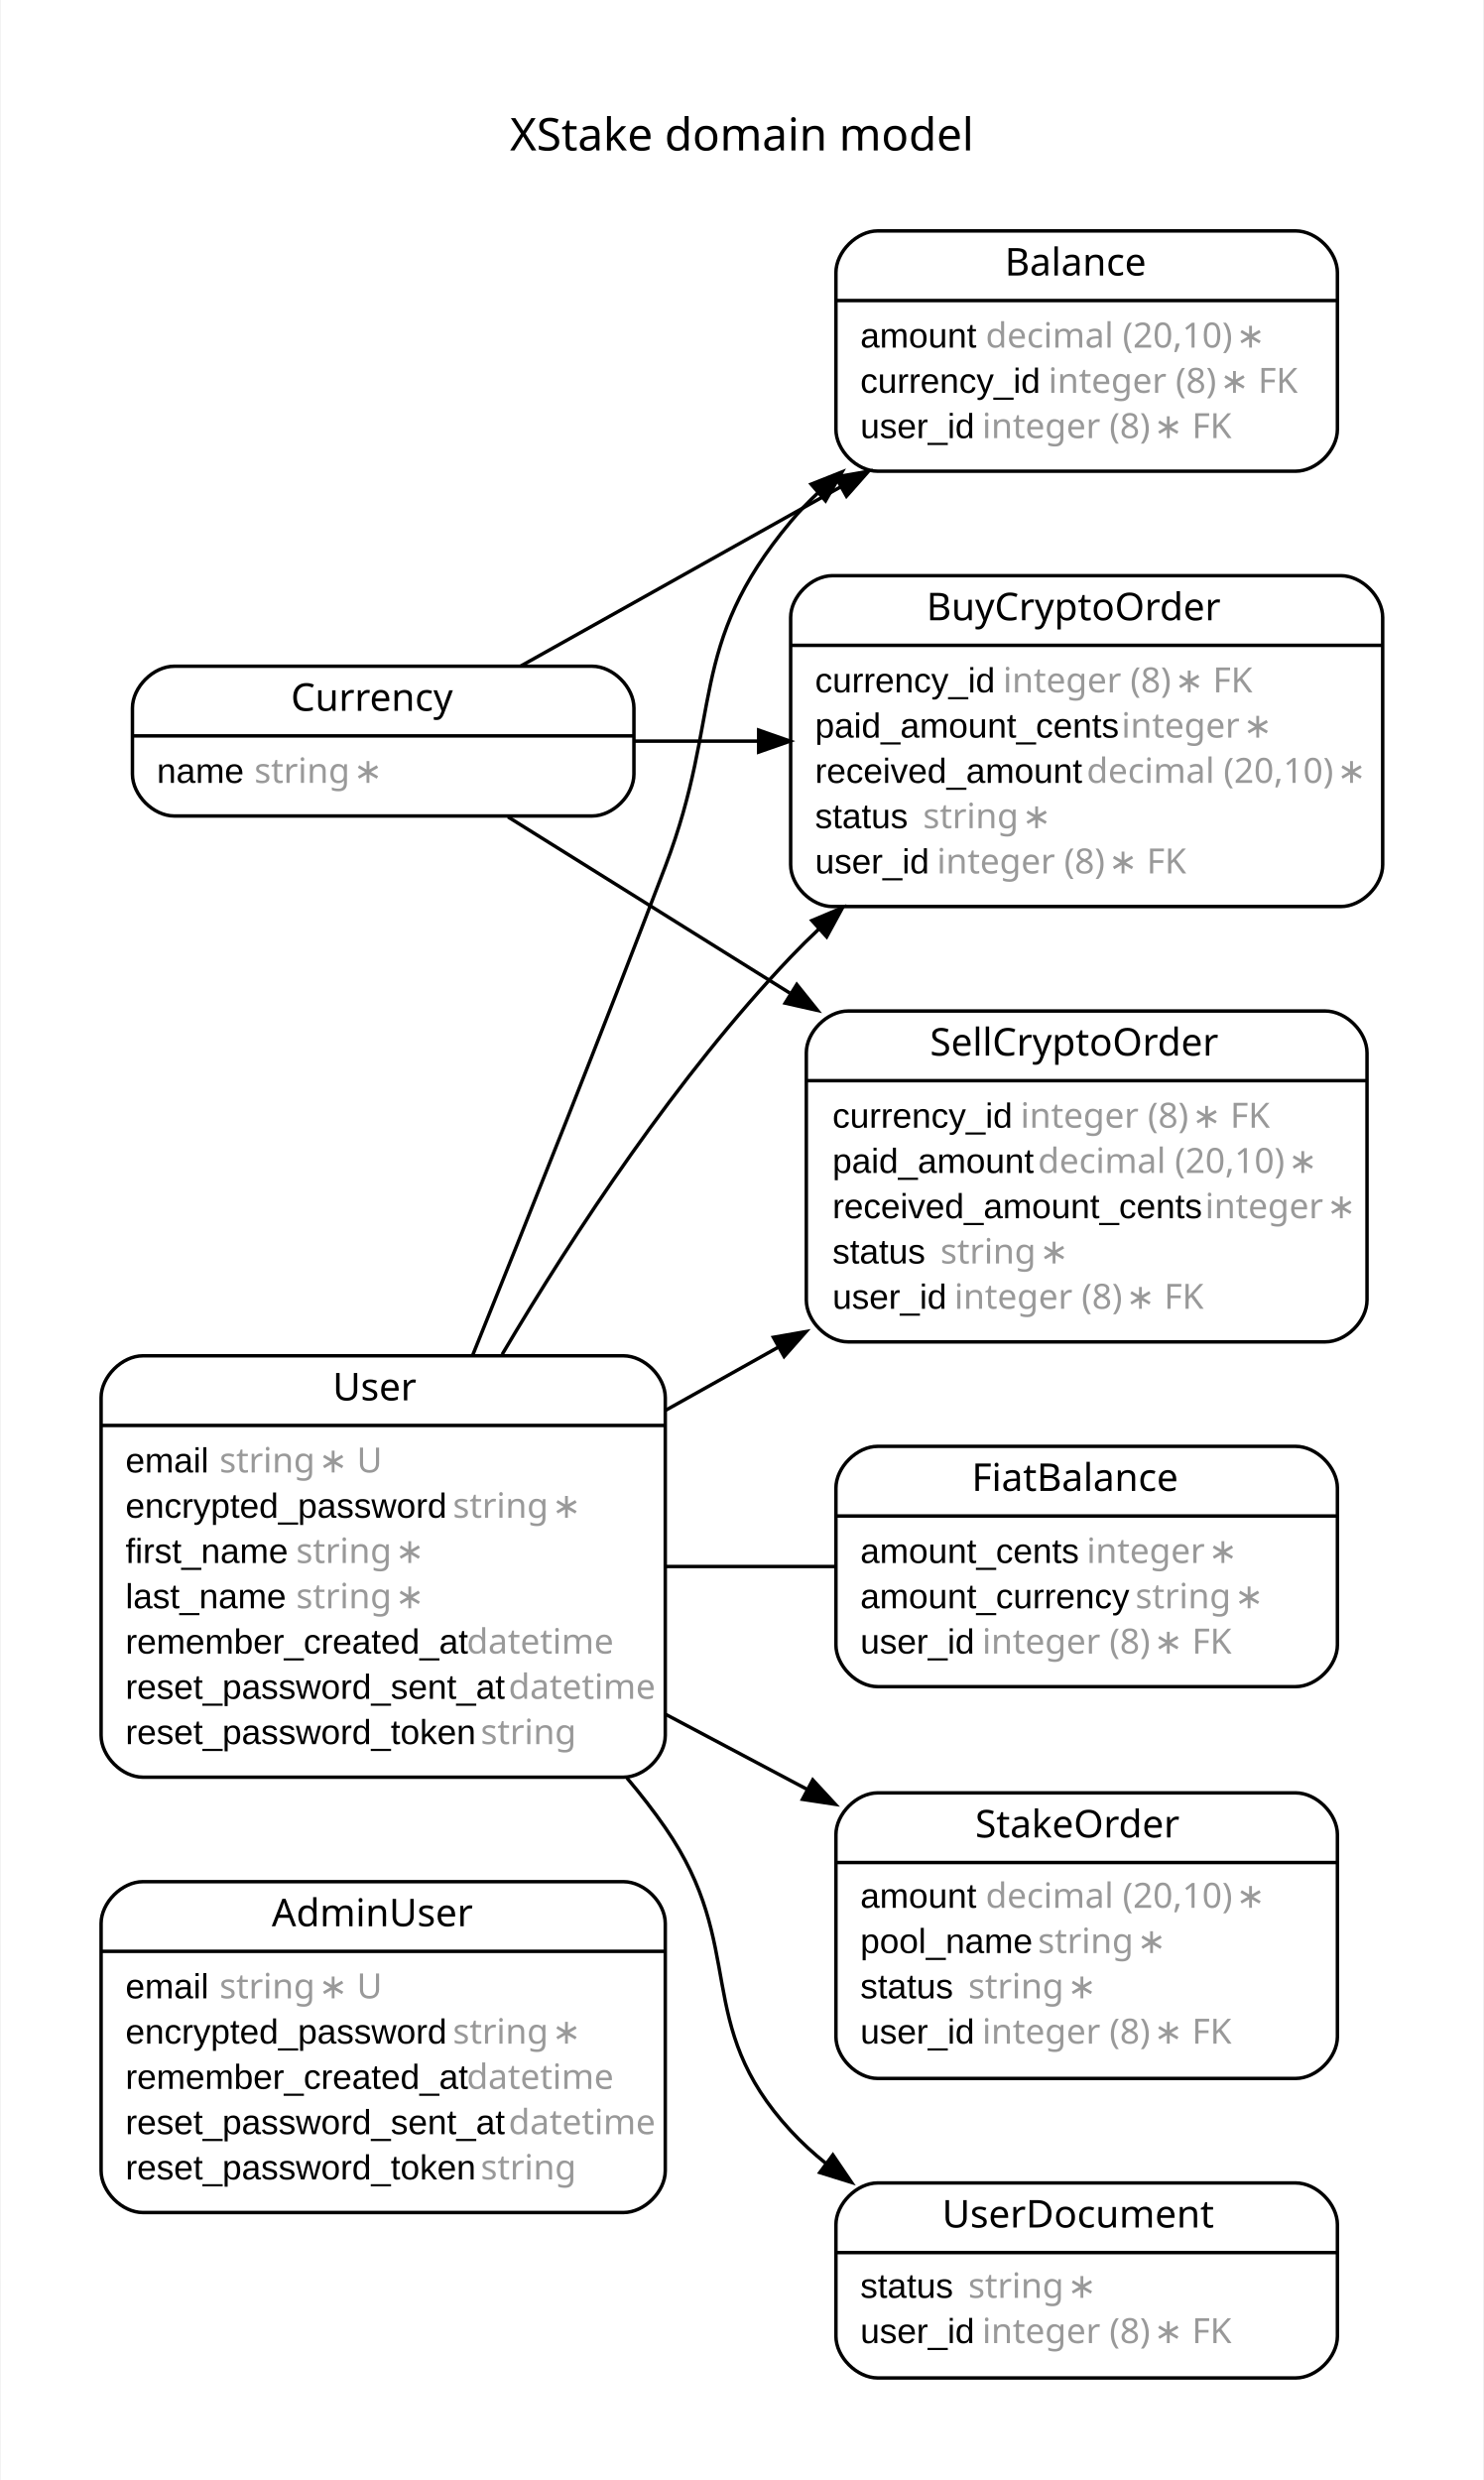
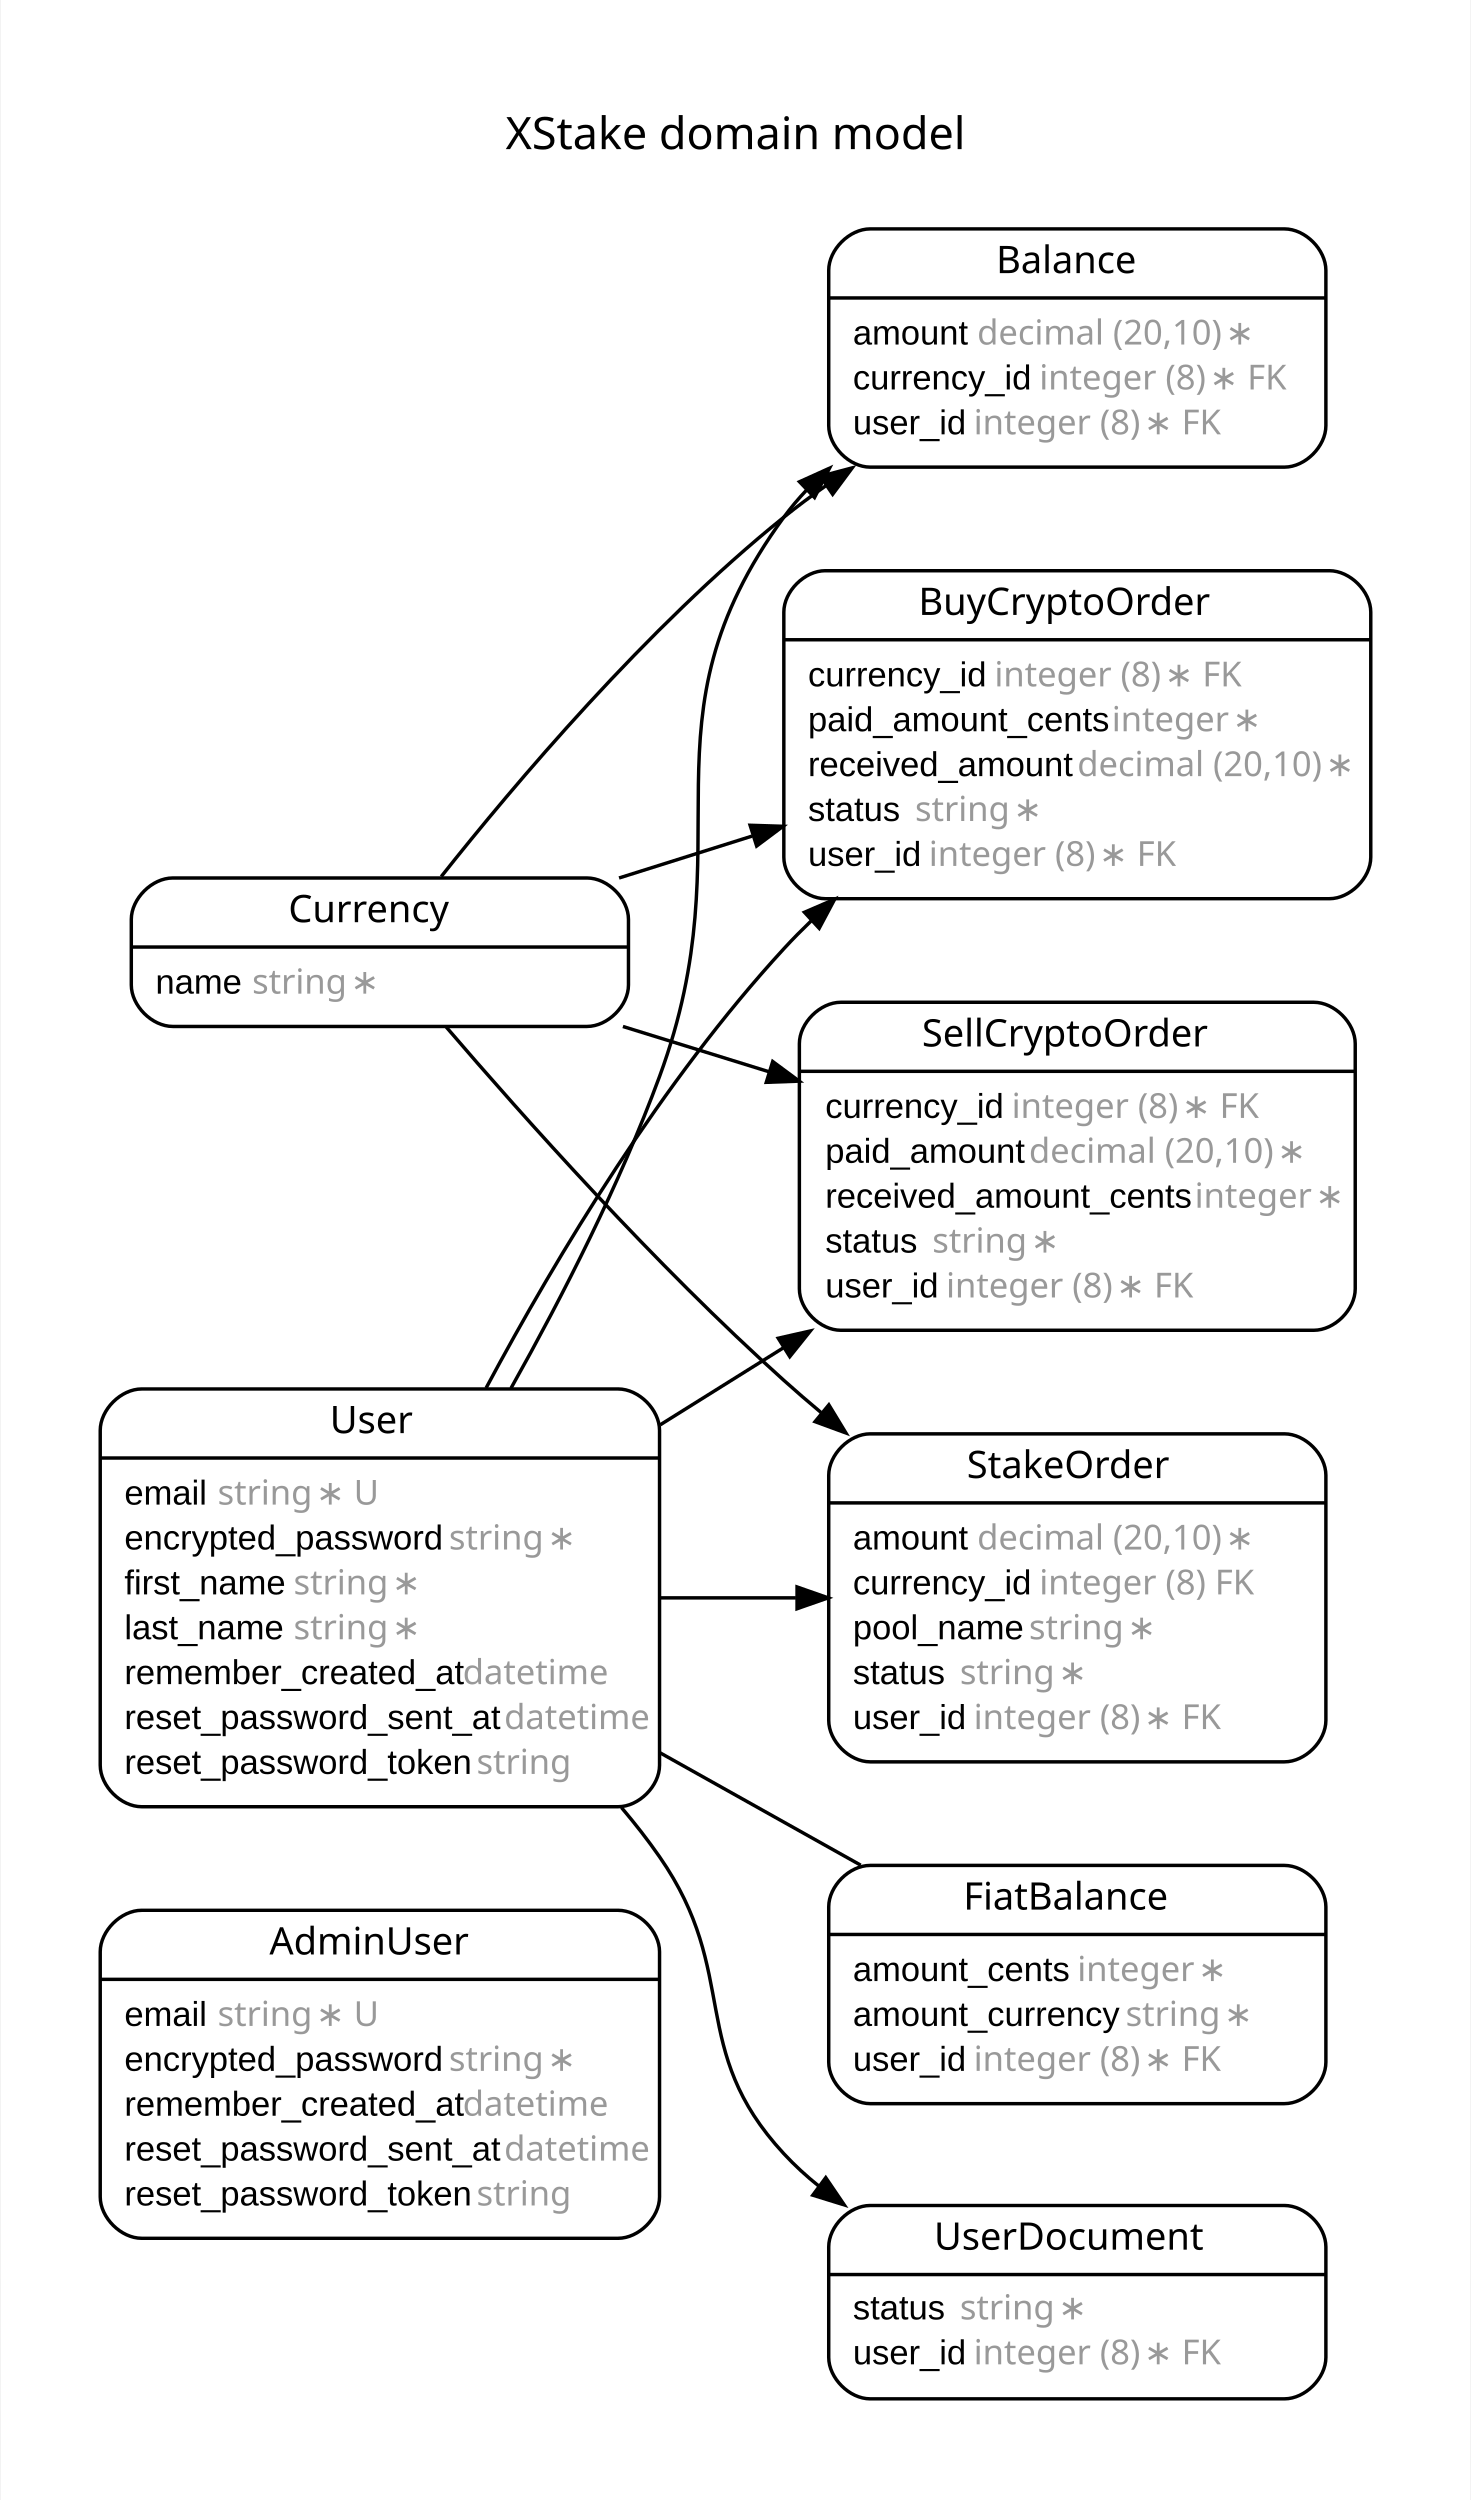
- <svg xmlns="http://www.w3.org/2000/svg" width="426pt" height="712pt" viewBox="0.00 0.00 425.60 712.10">
-   <g id="graph0" class="graph" transform="scale(1 1) rotate(0) translate(28.8 683.3)">
-     <polygon fill="white" stroke="transparent" points="-28.8,28.8 -28.8,-683.3 396.8,-683.3 396.8,28.8 -28.8,28.8" />
-     <text text-anchor="middle" x="184" y="-640.1" font-family="Arial Bold" font-size="13.00">XStake domain model</text>
+ <svg xmlns="http://www.w3.org/2000/svg" width="426pt" height="724pt" viewBox="0.00 0.00 425.60 724.10">
+   <g id="graph0" class="graph" transform="scale(1 1) rotate(0) translate(28.8 695.3)">
+     <polygon fill="white" stroke="transparent" points="-28.8,28.8 -28.8,-695.3 396.8,-695.3 396.8,28.8 -28.8,28.8" />
+     <text text-anchor="middle" x="184" y="-652.1" font-family="Arial Bold" font-size="13.00">XStake domain model</text>
    <g id="node1" class="node">
-       <path fill="none" stroke="black" d="M12,-48C12,-48 150,-48 150,-48 156,-48 162,-54 162,-60 162,-60 162,-131 162,-131 162,-137 156,-143 150,-143 150,-143 12,-143 12,-143 6,-143 0,-137 0,-131 0,-131 0,-60 0,-60 0,-54 6,-48 12,-48" />
-       <text text-anchor="start" x="49" y="-130.2" font-family="Arial Bold" font-size="11.00">AdminUser</text>
-       <polyline fill="none" stroke="black" points="0,-123 162,-123 " />
-       <text text-anchor="start" x="7" y="-109.5" font-family="Arial" font-size="10.00">email </text>
-       <text text-anchor="start" x="34" y="-109.5" font-family="Arial Italic" font-size="10.00" fill="#999999">string ∗ U</text>
-       <text text-anchor="start" x="7" y="-96.5" font-family="Arial" font-size="10.00">encrypted_password </text>
-       <text text-anchor="start" x="101" y="-96.5" font-family="Arial Italic" font-size="10.00" fill="#999999">string ∗</text>
-       <text text-anchor="start" x="7" y="-83.5" font-family="Arial" font-size="10.00">remember_created_at </text>
-       <text text-anchor="start" x="105" y="-83.5" font-family="Arial Italic" font-size="10.00" fill="#999999">datetime</text>
-       <text text-anchor="start" x="7" y="-70.5" font-family="Arial" font-size="10.00">reset_password_sent_at </text>
-       <text text-anchor="start" x="117" y="-70.5" font-family="Arial Italic" font-size="10.00" fill="#999999">datetime</text>
-       <text text-anchor="start" x="7" y="-57.5" font-family="Arial" font-size="10.00">reset_password_token </text>
-       <text text-anchor="start" x="109" y="-57.5" font-family="Arial Italic" font-size="10.00" fill="#999999">string</text>
+       <path fill="none" stroke="black" d="M12,-47C12,-47 150,-47 150,-47 156,-47 162,-53 162,-59 162,-59 162,-130 162,-130 162,-136 156,-142 150,-142 150,-142 12,-142 12,-142 6,-142 0,-136 0,-130 0,-130 0,-59 0,-59 0,-53 6,-47 12,-47" />
+       <text text-anchor="start" x="49" y="-129.2" font-family="Arial Bold" font-size="11.00">AdminUser</text>
+       <polyline fill="none" stroke="black" points="0,-122 162,-122 " />
+       <text text-anchor="start" x="7" y="-108.5" font-family="Arial" font-size="10.00">email </text>
+       <text text-anchor="start" x="34" y="-108.5" font-family="Arial Italic" font-size="10.00" fill="#999999">string ∗ U</text>
+       <text text-anchor="start" x="7" y="-95.5" font-family="Arial" font-size="10.00">encrypted_password </text>
+       <text text-anchor="start" x="101" y="-95.5" font-family="Arial Italic" font-size="10.00" fill="#999999">string ∗</text>
+       <text text-anchor="start" x="7" y="-82.5" font-family="Arial" font-size="10.00">remember_created_at </text>
+       <text text-anchor="start" x="105" y="-82.5" font-family="Arial Italic" font-size="10.00" fill="#999999">datetime</text>
+       <text text-anchor="start" x="7" y="-69.5" font-family="Arial" font-size="10.00">reset_password_sent_at </text>
+       <text text-anchor="start" x="117" y="-69.5" font-family="Arial Italic" font-size="10.00" fill="#999999">datetime</text>
+       <text text-anchor="start" x="7" y="-56.5" font-family="Arial" font-size="10.00">reset_password_token </text>
+       <text text-anchor="start" x="109" y="-56.5" font-family="Arial Italic" font-size="10.00" fill="#999999">string</text>
    </g>
    <g id="node2" class="node">
-       <path fill="none" stroke="black" d="M223,-548C223,-548 343,-548 343,-548 349,-548 355,-554 355,-560 355,-560 355,-605 355,-605 355,-611 349,-617 343,-617 343,-617 223,-617 223,-617 217,-617 211,-611 211,-605 211,-605 211,-560 211,-560 211,-554 217,-548 223,-548" />
-       <text text-anchor="start" x="259.5" y="-604.2" font-family="Arial Bold" font-size="11.00">Balance</text>
-       <polyline fill="none" stroke="black" points="211,-597 355,-597 " />
-       <text text-anchor="start" x="218" y="-583.5" font-family="Arial" font-size="10.00">amount </text>
-       <text text-anchor="start" x="254" y="-583.5" font-family="Arial Italic" font-size="10.00" fill="#999999">decimal (20,10) ∗</text>
-       <text text-anchor="start" x="218" y="-570.5" font-family="Arial" font-size="10.00">currency_id </text>
-       <text text-anchor="start" x="272" y="-570.5" font-family="Arial Italic" font-size="10.00" fill="#999999">integer (8) ∗ FK</text>
-       <text text-anchor="start" x="218" y="-557.5" font-family="Arial" font-size="10.00">user_id </text>
-       <text text-anchor="start" x="253" y="-557.5" font-family="Arial Italic" font-size="10.00" fill="#999999">integer (8) ∗ FK</text>
+       <path fill="none" stroke="black" d="M223,-560C223,-560 343,-560 343,-560 349,-560 355,-566 355,-572 355,-572 355,-617 355,-617 355,-623 349,-629 343,-629 343,-629 223,-629 223,-629 217,-629 211,-623 211,-617 211,-617 211,-572 211,-572 211,-566 217,-560 223,-560" />
+       <text text-anchor="start" x="259.5" y="-616.2" font-family="Arial Bold" font-size="11.00">Balance</text>
+       <polyline fill="none" stroke="black" points="211,-609 355,-609 " />
+       <text text-anchor="start" x="218" y="-595.5" font-family="Arial" font-size="10.00">amount </text>
+       <text text-anchor="start" x="254" y="-595.5" font-family="Arial Italic" font-size="10.00" fill="#999999">decimal (20,10) ∗</text>
+       <text text-anchor="start" x="218" y="-582.5" font-family="Arial" font-size="10.00">currency_id </text>
+       <text text-anchor="start" x="272" y="-582.5" font-family="Arial Italic" font-size="10.00" fill="#999999">integer (8) ∗ FK</text>
+       <text text-anchor="start" x="218" y="-569.5" font-family="Arial" font-size="10.00">user_id </text>
+       <text text-anchor="start" x="253" y="-569.5" font-family="Arial Italic" font-size="10.00" fill="#999999">integer (8) ∗ FK</text>
    </g>
    <g id="node3" class="node">
-       <path fill="none" stroke="black" d="M210,-423C210,-423 356,-423 356,-423 362,-423 368,-429 368,-435 368,-435 368,-506 368,-506 368,-512 362,-518 356,-518 356,-518 210,-518 210,-518 204,-518 198,-512 198,-506 198,-506 198,-435 198,-435 198,-429 204,-423 210,-423" />
-       <text text-anchor="start" x="237" y="-505.2" font-family="Arial Bold" font-size="11.00">BuyCryptoOrder</text>
-       <polyline fill="none" stroke="black" points="198,-498 368,-498 " />
-       <text text-anchor="start" x="205" y="-484.5" font-family="Arial" font-size="10.00">currency_id </text>
-       <text text-anchor="start" x="259" y="-484.5" font-family="Arial Italic" font-size="10.00" fill="#999999">integer (8) ∗ FK</text>
-       <text text-anchor="start" x="205" y="-471.5" font-family="Arial" font-size="10.00">paid_amount_cents </text>
-       <text text-anchor="start" x="293" y="-471.5" font-family="Arial Italic" font-size="10.00" fill="#999999">integer ∗</text>
-       <text text-anchor="start" x="205" y="-458.5" font-family="Arial" font-size="10.00">received_amount </text>
-       <text text-anchor="start" x="283" y="-458.5" font-family="Arial Italic" font-size="10.00" fill="#999999">decimal (20,10) ∗</text>
-       <text text-anchor="start" x="205" y="-445.5" font-family="Arial" font-size="10.00">status </text>
-       <text text-anchor="start" x="236" y="-445.5" font-family="Arial Italic" font-size="10.00" fill="#999999">string ∗</text>
-       <text text-anchor="start" x="205" y="-432.5" font-family="Arial" font-size="10.00">user_id </text>
-       <text text-anchor="start" x="240" y="-432.5" font-family="Arial Italic" font-size="10.00" fill="#999999">integer (8) ∗ FK</text>
+       <path fill="none" stroke="black" d="M210,-435C210,-435 356,-435 356,-435 362,-435 368,-441 368,-447 368,-447 368,-518 368,-518 368,-524 362,-530 356,-530 356,-530 210,-530 210,-530 204,-530 198,-524 198,-518 198,-518 198,-447 198,-447 198,-441 204,-435 210,-435" />
+       <text text-anchor="start" x="237" y="-517.2" font-family="Arial Bold" font-size="11.00">BuyCryptoOrder</text>
+       <polyline fill="none" stroke="black" points="198,-510 368,-510 " />
+       <text text-anchor="start" x="205" y="-496.5" font-family="Arial" font-size="10.00">currency_id </text>
+       <text text-anchor="start" x="259" y="-496.5" font-family="Arial Italic" font-size="10.00" fill="#999999">integer (8) ∗ FK</text>
+       <text text-anchor="start" x="205" y="-483.5" font-family="Arial" font-size="10.00">paid_amount_cents </text>
+       <text text-anchor="start" x="293" y="-483.5" font-family="Arial Italic" font-size="10.00" fill="#999999">integer ∗</text>
+       <text text-anchor="start" x="205" y="-470.5" font-family="Arial" font-size="10.00">received_amount </text>
+       <text text-anchor="start" x="283" y="-470.5" font-family="Arial Italic" font-size="10.00" fill="#999999">decimal (20,10) ∗</text>
+       <text text-anchor="start" x="205" y="-457.5" font-family="Arial" font-size="10.00">status </text>
+       <text text-anchor="start" x="236" y="-457.5" font-family="Arial Italic" font-size="10.00" fill="#999999">string ∗</text>
+       <text text-anchor="start" x="205" y="-444.5" font-family="Arial" font-size="10.00">user_id </text>
+       <text text-anchor="start" x="240" y="-444.5" font-family="Arial Italic" font-size="10.00" fill="#999999">integer (8) ∗ FK</text>
    </g>
    <g id="node4" class="node">
-       <path fill="none" stroke="black" d="M21,-449C21,-449 141,-449 141,-449 147,-449 153,-455 153,-461 153,-461 153,-480 153,-480 153,-486 147,-492 141,-492 141,-492 21,-492 21,-492 15,-492 9,-486 9,-480 9,-480 9,-461 9,-461 9,-455 15,-449 21,-449" />
-       <text text-anchor="start" x="54.5" y="-479.2" font-family="Arial Bold" font-size="11.00">Currency</text>
-       <polyline fill="none" stroke="black" points="9,-472 153,-472 " />
-       <text text-anchor="start" x="16" y="-458.5" font-family="Arial" font-size="10.00">name </text>
-       <text text-anchor="start" x="44" y="-458.5" font-family="Arial Italic" font-size="10.00" fill="#999999">string ∗</text>
+       <path fill="none" stroke="black" d="M21,-398C21,-398 141,-398 141,-398 147,-398 153,-404 153,-410 153,-410 153,-429 153,-429 153,-435 147,-441 141,-441 141,-441 21,-441 21,-441 15,-441 9,-435 9,-429 9,-429 9,-410 9,-410 9,-404 15,-398 21,-398" />
+       <text text-anchor="start" x="54.5" y="-428.2" font-family="Arial Bold" font-size="11.00">Currency</text>
+       <polyline fill="none" stroke="black" points="9,-421 153,-421 " />
+       <text text-anchor="start" x="16" y="-407.5" font-family="Arial" font-size="10.00">name </text>
+       <text text-anchor="start" x="44" y="-407.5" font-family="Arial Italic" font-size="10.00" fill="#999999">string ∗</text>
    </g>
    <g id="edge9" class="edge">
-       <path fill="none" stroke="black" d="M120.56,-492.09C146.51,-506.62 181.46,-526.2 212.21,-543.42" />
-       <polygon fill="black" stroke="black" points="210.95,-546.32 220.34,-547.97 214.03,-540.83 210.95,-546.32" />
+       <path fill="none" stroke="black" d="M98.77,-441.41C119.93,-468.12 158.38,-513.63 198,-545.5 201.86,-548.61 205.95,-551.65 210.15,-554.6" />
+       <polygon fill="black" stroke="black" points="208.6,-557.35 217.82,-559.79 212.14,-552.14 208.6,-557.35" />
    </g>
    <g id="edge6" class="edge">
-       <path fill="none" stroke="black" d="M153.08,-470.5C164.62,-470.5 176.72,-470.5 188.7,-470.5" />
-       <polygon fill="black" stroke="black" points="188.82,-473.65 197.82,-470.5 188.82,-467.35 188.82,-473.65" />
+       <path fill="none" stroke="black" d="M150.27,-441C162.68,-444.91 175.82,-449.05 188.81,-453.14" />
+       <polygon fill="black" stroke="black" points="188.23,-456.27 197.76,-455.97 190.13,-450.26 188.23,-456.27" />
    </g>
    <g id="node6" class="node">
-       <path fill="none" stroke="black" d="M214.5,-298C214.5,-298 351.5,-298 351.5,-298 357.5,-298 363.5,-304 363.5,-310 363.5,-310 363.5,-381 363.5,-381 363.5,-387 357.5,-393 351.5,-393 351.5,-393 214.5,-393 214.5,-393 208.5,-393 202.5,-387 202.5,-381 202.5,-381 202.5,-310 202.5,-310 202.5,-304 208.5,-298 214.5,-298" />
-       <text text-anchor="start" x="238" y="-380.2" font-family="Arial Bold" font-size="11.00">SellCryptoOrder</text>
-       <polyline fill="none" stroke="black" points="202.5,-373 363.5,-373 " />
-       <text text-anchor="start" x="210" y="-359.5" font-family="Arial" font-size="10.00">currency_id </text>
-       <text text-anchor="start" x="264" y="-359.5" font-family="Arial Italic" font-size="10.00" fill="#999999">integer (8) ∗ FK</text>
-       <text text-anchor="start" x="210" y="-346.5" font-family="Arial" font-size="10.00">paid_amount </text>
-       <text text-anchor="start" x="269" y="-346.5" font-family="Arial Italic" font-size="10.00" fill="#999999">decimal (20,10) ∗</text>
-       <text text-anchor="start" x="210" y="-333.5" font-family="Arial" font-size="10.00">received_amount_cents </text>
-       <text text-anchor="start" x="317" y="-333.5" font-family="Arial Italic" font-size="10.00" fill="#999999">integer ∗</text>
-       <text text-anchor="start" x="210" y="-320.5" font-family="Arial" font-size="10.00">status </text>
-       <text text-anchor="start" x="241" y="-320.5" font-family="Arial Italic" font-size="10.00" fill="#999999">string ∗</text>
-       <text text-anchor="start" x="210" y="-307.5" font-family="Arial" font-size="10.00">user_id </text>
-       <text text-anchor="start" x="245" y="-307.5" font-family="Arial Italic" font-size="10.00" fill="#999999">integer (8) ∗ FK</text>
+       <path fill="none" stroke="black" d="M214.5,-310C214.5,-310 351.5,-310 351.5,-310 357.5,-310 363.5,-316 363.5,-322 363.5,-322 363.5,-393 363.5,-393 363.5,-399 357.5,-405 351.5,-405 351.5,-405 214.5,-405 214.5,-405 208.5,-405 202.5,-399 202.5,-393 202.5,-393 202.5,-322 202.5,-322 202.5,-316 208.5,-310 214.5,-310" />
+       <text text-anchor="start" x="238" y="-392.2" font-family="Arial Bold" font-size="11.00">SellCryptoOrder</text>
+       <polyline fill="none" stroke="black" points="202.5,-385 363.5,-385 " />
+       <text text-anchor="start" x="210" y="-371.5" font-family="Arial" font-size="10.00">currency_id </text>
+       <text text-anchor="start" x="264" y="-371.5" font-family="Arial Italic" font-size="10.00" fill="#999999">integer (8) ∗ FK</text>
+       <text text-anchor="start" x="210" y="-358.5" font-family="Arial" font-size="10.00">paid_amount </text>
+       <text text-anchor="start" x="269" y="-358.5" font-family="Arial Italic" font-size="10.00" fill="#999999">decimal (20,10) ∗</text>
+       <text text-anchor="start" x="210" y="-345.5" font-family="Arial" font-size="10.00">received_amount_cents </text>
+       <text text-anchor="start" x="317" y="-345.5" font-family="Arial Italic" font-size="10.00" fill="#999999">integer ∗</text>
+       <text text-anchor="start" x="210" y="-332.5" font-family="Arial" font-size="10.00">status </text>
+       <text text-anchor="start" x="241" y="-332.5" font-family="Arial Italic" font-size="10.00" fill="#999999">string ∗</text>
+       <text text-anchor="start" x="210" y="-319.5" font-family="Arial" font-size="10.00">user_id </text>
+       <text text-anchor="start" x="245" y="-319.5" font-family="Arial Italic" font-size="10.00" fill="#999999">integer (8) ∗ FK</text>
    </g>
    <g id="edge8" class="edge">
-       <path fill="none" stroke="black" d="M116.84,-448.73C139.24,-434.72 169.37,-415.89 197.77,-398.15" />
-       <polygon fill="black" stroke="black" points="199.76,-400.62 205.72,-393.18 196.42,-395.27 199.76,-400.62" />
+       <path fill="none" stroke="black" d="M151.39,-397.99C165.03,-393.76 179.51,-389.27 193.68,-384.88" />
+       <polygon fill="black" stroke="black" points="194.78,-387.84 202.45,-382.16 192.92,-381.82 194.78,-387.84" />
+     </g>
+     <g id="node7" class="node">
+       <path fill="none" stroke="black" d="M223,-185C223,-185 343,-185 343,-185 349,-185 355,-191 355,-197 355,-197 355,-268 355,-268 355,-274 349,-280 343,-280 343,-280 223,-280 223,-280 217,-280 211,-274 211,-268 211,-268 211,-197 211,-197 211,-191 217,-185 223,-185" />
+       <text text-anchor="start" x="251" y="-267.2" font-family="Arial Bold" font-size="11.00">StakeOrder</text>
+       <polyline fill="none" stroke="black" points="211,-260 355,-260 " />
+       <text text-anchor="start" x="218" y="-246.5" font-family="Arial" font-size="10.00">amount </text>
+       <text text-anchor="start" x="254" y="-246.5" font-family="Arial Italic" font-size="10.00" fill="#999999">decimal (20,10) ∗</text>
+       <text text-anchor="start" x="218" y="-233.5" font-family="Arial" font-size="10.00">currency_id </text>
+       <text text-anchor="start" x="272" y="-233.5" font-family="Arial Italic" font-size="10.00" fill="#999999">integer (8) FK</text>
+       <text text-anchor="start" x="218" y="-220.5" font-family="Arial" font-size="10.00">pool_name </text>
+       <text text-anchor="start" x="269" y="-220.5" font-family="Arial Italic" font-size="10.00" fill="#999999">string ∗</text>
+       <text text-anchor="start" x="218" y="-207.5" font-family="Arial" font-size="10.00">status </text>
+       <text text-anchor="start" x="249" y="-207.5" font-family="Arial Italic" font-size="10.00" fill="#999999">string ∗</text>
+       <text text-anchor="start" x="218" y="-194.5" font-family="Arial" font-size="10.00">user_id </text>
+       <text text-anchor="start" x="253" y="-194.5" font-family="Arial Italic" font-size="10.00" fill="#999999">integer (8) ∗ FK</text>
+     </g>
+     <g id="edge10" class="edge">
+       <path fill="none" stroke="black" d="M100.24,-397.8C122.24,-372.15 160.91,-328.76 198,-295.5 201.47,-292.38 205.09,-289.26 208.79,-286.17" />
+       <polygon fill="black" stroke="black" points="211.04,-288.4 215.99,-280.25 207.04,-283.53 211.04,-288.4" />
    </g>
    <g id="node5" class="node">
-       <path fill="none" stroke="black" d="M223,-199C223,-199 343,-199 343,-199 349,-199 355,-205 355,-211 355,-211 355,-256 355,-256 355,-262 349,-268 343,-268 343,-268 223,-268 223,-268 217,-268 211,-262 211,-256 211,-256 211,-211 211,-211 211,-205 217,-199 223,-199" />
-       <text text-anchor="start" x="250" y="-255.2" font-family="Arial Bold" font-size="11.00">FiatBalance</text>
-       <polyline fill="none" stroke="black" points="211,-248 355,-248 " />
-       <text text-anchor="start" x="218" y="-234.5" font-family="Arial" font-size="10.00">amount_cents </text>
-       <text text-anchor="start" x="283" y="-234.5" font-family="Arial Italic" font-size="10.00" fill="#999999">integer ∗</text>
-       <text text-anchor="start" x="218" y="-221.5" font-family="Arial" font-size="10.00">amount_currency </text>
-       <text text-anchor="start" x="297" y="-221.5" font-family="Arial Italic" font-size="10.00" fill="#999999">string ∗</text>
-       <text text-anchor="start" x="218" y="-208.5" font-family="Arial" font-size="10.00">user_id </text>
-       <text text-anchor="start" x="253" y="-208.5" font-family="Arial Italic" font-size="10.00" fill="#999999">integer (8) ∗ FK</text>
-     </g>
-     <g id="node7" class="node">
-       <path fill="none" stroke="black" d="M223,-86.5C223,-86.5 343,-86.5 343,-86.5 349,-86.5 355,-92.5 355,-98.5 355,-98.5 355,-156.5 355,-156.5 355,-162.5 349,-168.5 343,-168.5 343,-168.5 223,-168.5 223,-168.5 217,-168.5 211,-162.5 211,-156.5 211,-156.5 211,-98.5 211,-98.5 211,-92.5 217,-86.5 223,-86.5" />
-       <text text-anchor="start" x="251" y="-155.7" font-family="Arial Bold" font-size="11.00">StakeOrder</text>
-       <polyline fill="none" stroke="black" points="211,-148.5 355,-148.5 " />
-       <text text-anchor="start" x="218" y="-135.5" font-family="Arial" font-size="10.00">amount </text>
-       <text text-anchor="start" x="254" y="-135.5" font-family="Arial Italic" font-size="10.00" fill="#999999">decimal (20,10) ∗</text>
-       <text text-anchor="start" x="218" y="-122.5" font-family="Arial" font-size="10.00">pool_name </text>
-       <text text-anchor="start" x="269" y="-122.5" font-family="Arial Italic" font-size="10.00" fill="#999999">string ∗</text>
-       <text text-anchor="start" x="218" y="-109.5" font-family="Arial" font-size="10.00">status </text>
-       <text text-anchor="start" x="249" y="-109.5" font-family="Arial Italic" font-size="10.00" fill="#999999">string ∗</text>
-       <text text-anchor="start" x="218" y="-96.5" font-family="Arial" font-size="10.00">user_id </text>
-       <text text-anchor="start" x="253" y="-96.5" font-family="Arial Italic" font-size="10.00" fill="#999999">integer (8) ∗ FK</text>
+       <path fill="none" stroke="black" d="M223,-86C223,-86 343,-86 343,-86 349,-86 355,-92 355,-98 355,-98 355,-143 355,-143 355,-149 349,-155 343,-155 343,-155 223,-155 223,-155 217,-155 211,-149 211,-143 211,-143 211,-98 211,-98 211,-92 217,-86 223,-86" />
+       <text text-anchor="start" x="250" y="-142.2" font-family="Arial Bold" font-size="11.00">FiatBalance</text>
+       <polyline fill="none" stroke="black" points="211,-135 355,-135 " />
+       <text text-anchor="start" x="218" y="-121.5" font-family="Arial" font-size="10.00">amount_cents </text>
+       <text text-anchor="start" x="283" y="-121.5" font-family="Arial Italic" font-size="10.00" fill="#999999">integer ∗</text>
+       <text text-anchor="start" x="218" y="-108.5" font-family="Arial" font-size="10.00">amount_currency </text>
+       <text text-anchor="start" x="297" y="-108.5" font-family="Arial Italic" font-size="10.00" fill="#999999">string ∗</text>
+       <text text-anchor="start" x="218" y="-95.5" font-family="Arial" font-size="10.00">user_id </text>
+       <text text-anchor="start" x="253" y="-95.5" font-family="Arial Italic" font-size="10.00" fill="#999999">integer (8) ∗ FK</text>
    </g>
    <g id="node8" class="node">
-       <path fill="none" stroke="black" d="M12,-173C12,-173 150,-173 150,-173 156,-173 162,-179 162,-185 162,-185 162,-282 162,-282 162,-288 156,-294 150,-294 150,-294 12,-294 12,-294 6,-294 0,-288 0,-282 0,-282 0,-185 0,-185 0,-179 6,-173 12,-173" />
-       <text text-anchor="start" x="66.5" y="-281.2" font-family="Arial Bold" font-size="11.00">User</text>
-       <polyline fill="none" stroke="black" points="0,-274 162,-274 " />
-       <text text-anchor="start" x="7" y="-260.5" font-family="Arial" font-size="10.00">email </text>
-       <text text-anchor="start" x="34" y="-260.5" font-family="Arial Italic" font-size="10.00" fill="#999999">string ∗ U</text>
-       <text text-anchor="start" x="7" y="-247.5" font-family="Arial" font-size="10.00">encrypted_password </text>
-       <text text-anchor="start" x="101" y="-247.5" font-family="Arial Italic" font-size="10.00" fill="#999999">string ∗</text>
-       <text text-anchor="start" x="7" y="-234.5" font-family="Arial" font-size="10.00">first_name </text>
-       <text text-anchor="start" x="56" y="-234.5" font-family="Arial Italic" font-size="10.00" fill="#999999">string ∗</text>
-       <text text-anchor="start" x="7" y="-221.5" font-family="Arial" font-size="10.00">last_name </text>
-       <text text-anchor="start" x="56" y="-221.5" font-family="Arial Italic" font-size="10.00" fill="#999999">string ∗</text>
-       <text text-anchor="start" x="7" y="-208.5" font-family="Arial" font-size="10.00">remember_created_at </text>
-       <text text-anchor="start" x="105" y="-208.5" font-family="Arial Italic" font-size="10.00" fill="#999999">datetime</text>
-       <text text-anchor="start" x="7" y="-195.5" font-family="Arial" font-size="10.00">reset_password_sent_at </text>
-       <text text-anchor="start" x="117" y="-195.5" font-family="Arial Italic" font-size="10.00" fill="#999999">datetime</text>
-       <text text-anchor="start" x="7" y="-182.5" font-family="Arial" font-size="10.00">reset_password_token </text>
-       <text text-anchor="start" x="109" y="-182.5" font-family="Arial Italic" font-size="10.00" fill="#999999">string</text>
+       <path fill="none" stroke="black" d="M12,-172C12,-172 150,-172 150,-172 156,-172 162,-178 162,-184 162,-184 162,-281 162,-281 162,-287 156,-293 150,-293 150,-293 12,-293 12,-293 6,-293 0,-287 0,-281 0,-281 0,-184 0,-184 0,-178 6,-172 12,-172" />
+       <text text-anchor="start" x="66.5" y="-280.2" font-family="Arial Bold" font-size="11.00">User</text>
+       <polyline fill="none" stroke="black" points="0,-273 162,-273 " />
+       <text text-anchor="start" x="7" y="-259.5" font-family="Arial" font-size="10.00">email </text>
+       <text text-anchor="start" x="34" y="-259.5" font-family="Arial Italic" font-size="10.00" fill="#999999">string ∗ U</text>
+       <text text-anchor="start" x="7" y="-246.5" font-family="Arial" font-size="10.00">encrypted_password </text>
+       <text text-anchor="start" x="101" y="-246.5" font-family="Arial Italic" font-size="10.00" fill="#999999">string ∗</text>
+       <text text-anchor="start" x="7" y="-233.5" font-family="Arial" font-size="10.00">first_name </text>
+       <text text-anchor="start" x="56" y="-233.5" font-family="Arial Italic" font-size="10.00" fill="#999999">string ∗</text>
+       <text text-anchor="start" x="7" y="-220.5" font-family="Arial" font-size="10.00">last_name </text>
+       <text text-anchor="start" x="56" y="-220.5" font-family="Arial Italic" font-size="10.00" fill="#999999">string ∗</text>
+       <text text-anchor="start" x="7" y="-207.5" font-family="Arial" font-size="10.00">remember_created_at </text>
+       <text text-anchor="start" x="105" y="-207.5" font-family="Arial Italic" font-size="10.00" fill="#999999">datetime</text>
+       <text text-anchor="start" x="7" y="-194.5" font-family="Arial" font-size="10.00">reset_password_sent_at </text>
+       <text text-anchor="start" x="117" y="-194.5" font-family="Arial Italic" font-size="10.00" fill="#999999">datetime</text>
+       <text text-anchor="start" x="7" y="-181.5" font-family="Arial" font-size="10.00">reset_password_token </text>
+       <text text-anchor="start" x="109" y="-181.5" font-family="Arial Italic" font-size="10.00" fill="#999999">string</text>
    </g>
    <g id="edge3" class="edge">
-       <path fill="none" stroke="black" d="M106.63,-294.01C122.7,-333.81 143.96,-387.11 162,-434.5 178.66,-478.25 167.99,-497.56 198,-533.5 200.43,-536.42 203.09,-539.2 205.91,-541.85" />
-       <polygon fill="black" stroke="black" points="203.89,-544.27 212.76,-547.79 208.02,-539.51 203.89,-544.27" />
+       <path fill="none" stroke="black" d="M118.97,-293.21C134.07,-320.11 150.62,-352.6 162,-383.5 187.49,-452.71 154.51,-485.93 198,-545.5 200.01,-548.25 202.23,-550.88 204.6,-553.37" />
+       <polygon fill="black" stroke="black" points="202.54,-555.76 211.23,-559.69 206.89,-551.2 202.54,-555.76" />
    </g>
    <g id="edge5" class="edge">
-       <path fill="none" stroke="black" d="M115.16,-294.4C136.17,-329.91 165.48,-374.29 198,-408.5 200.6,-411.23 203.33,-413.93 206.16,-416.59" />
-       <polygon fill="black" stroke="black" points="204.11,-418.98 212.9,-422.68 208.34,-414.31 204.11,-418.98" />
+       <path fill="none" stroke="black" d="M111.75,-293.26C132.6,-332.2 162.94,-382.4 198,-420.5 200.55,-423.28 203.25,-426.01 206.04,-428.69" />
+       <polygon fill="black" stroke="black" points="203.97,-431.07 212.73,-434.85 208.24,-426.43 203.97,-431.07" />
    </g>
    <g id="edge4" class="edge">
-       <path fill="none" stroke="black" d="M162.2,-233.5C178.28,-233.5 195.08,-233.5 210.83,-233.5" />
+       <path fill="none" stroke="black" d="M162.2,-187.59C181.54,-176.76 201.91,-165.35 220.26,-155.07" />
    </g>
    <g id="edge7" class="edge">
-       <path fill="none" stroke="black" d="M162.2,-278.41C172.76,-284.33 183.63,-290.41 194.32,-296.4" />
-       <polygon fill="black" stroke="black" points="193.05,-299.3 202.44,-300.95 196.12,-293.8 193.05,-299.3" />
+       <path fill="none" stroke="black" d="M162.2,-282.62C173.96,-289.98 186.11,-297.57 197.95,-304.97" />
+       <polygon fill="black" stroke="black" points="196.38,-307.7 205.68,-309.8 199.72,-302.36 196.38,-307.7" />
    </g>
    <g id="edge2" class="edge">
-       <path fill="none" stroke="black" d="M162.2,-191C175.51,-183.94 189.32,-176.62 202.62,-169.57" />
-       <polygon fill="black" stroke="black" points="204.35,-172.22 210.83,-165.22 201.4,-166.65 204.35,-172.22" />
+       <path fill="none" stroke="black" d="M162.2,-232.5C175.14,-232.5 188.54,-232.5 201.49,-232.5" />
+       <polygon fill="black" stroke="black" points="201.83,-235.65 210.83,-232.5 201.83,-229.35 201.83,-235.65" />
    </g>
    <g id="node9" class="node">
      <path fill="none" stroke="black" d="M223,-0.5C223,-0.5 343,-0.5 343,-0.5 349,-0.5 355,-6.5 355,-12.5 355,-12.5 355,-44.5 355,-44.5 355,-50.5 349,-56.5 343,-56.5 343,-56.5 223,-56.5 223,-56.5 217,-56.5 211,-50.5 211,-44.5 211,-44.5 211,-12.5 211,-12.5 211,-6.5 217,-0.5 223,-0.5" />
      <text text-anchor="start" x="241.5" y="-43.7" font-family="Arial Bold" font-size="11.00">UserDocument</text>
      <polyline fill="none" stroke="black" points="211,-36.5 355,-36.5 " />
      <text text-anchor="start" x="218" y="-23.5" font-family="Arial" font-size="10.00">status </text>
      <text text-anchor="start" x="249" y="-23.5" font-family="Arial Italic" font-size="10.00" fill="#999999">string ∗</text>
      <text text-anchor="start" x="218" y="-10.5" font-family="Arial" font-size="10.00">user_id </text>
      <text text-anchor="start" x="253" y="-10.5" font-family="Arial Italic" font-size="10.00" fill="#999999">integer (8) ∗ FK</text>
    </g>
    <g id="edge1" class="edge">
-       <path fill="none" stroke="black" d="M150.99,-172.78C154.93,-168.13 158.64,-163.35 162,-158.5 185.8,-124.08 169.63,-102.26 198,-71.5 201.11,-68.12 204.55,-64.97 208.21,-62.04" />
-       <polygon fill="black" stroke="black" points="210.12,-64.54 215.48,-56.65 206.37,-59.48 210.12,-64.54" />
+       <path fill="none" stroke="black" d="M150.96,-171.77C154.91,-167.12 158.63,-162.35 162,-157.5 185.64,-123.47 169.85,-101.9 198,-71.5 201.12,-68.13 204.56,-64.98 208.22,-62.05" />
+       <polygon fill="black" stroke="black" points="210.14,-64.56 215.5,-56.67 206.39,-59.49 210.14,-64.56" />
    </g>
  </g>
</svg>
